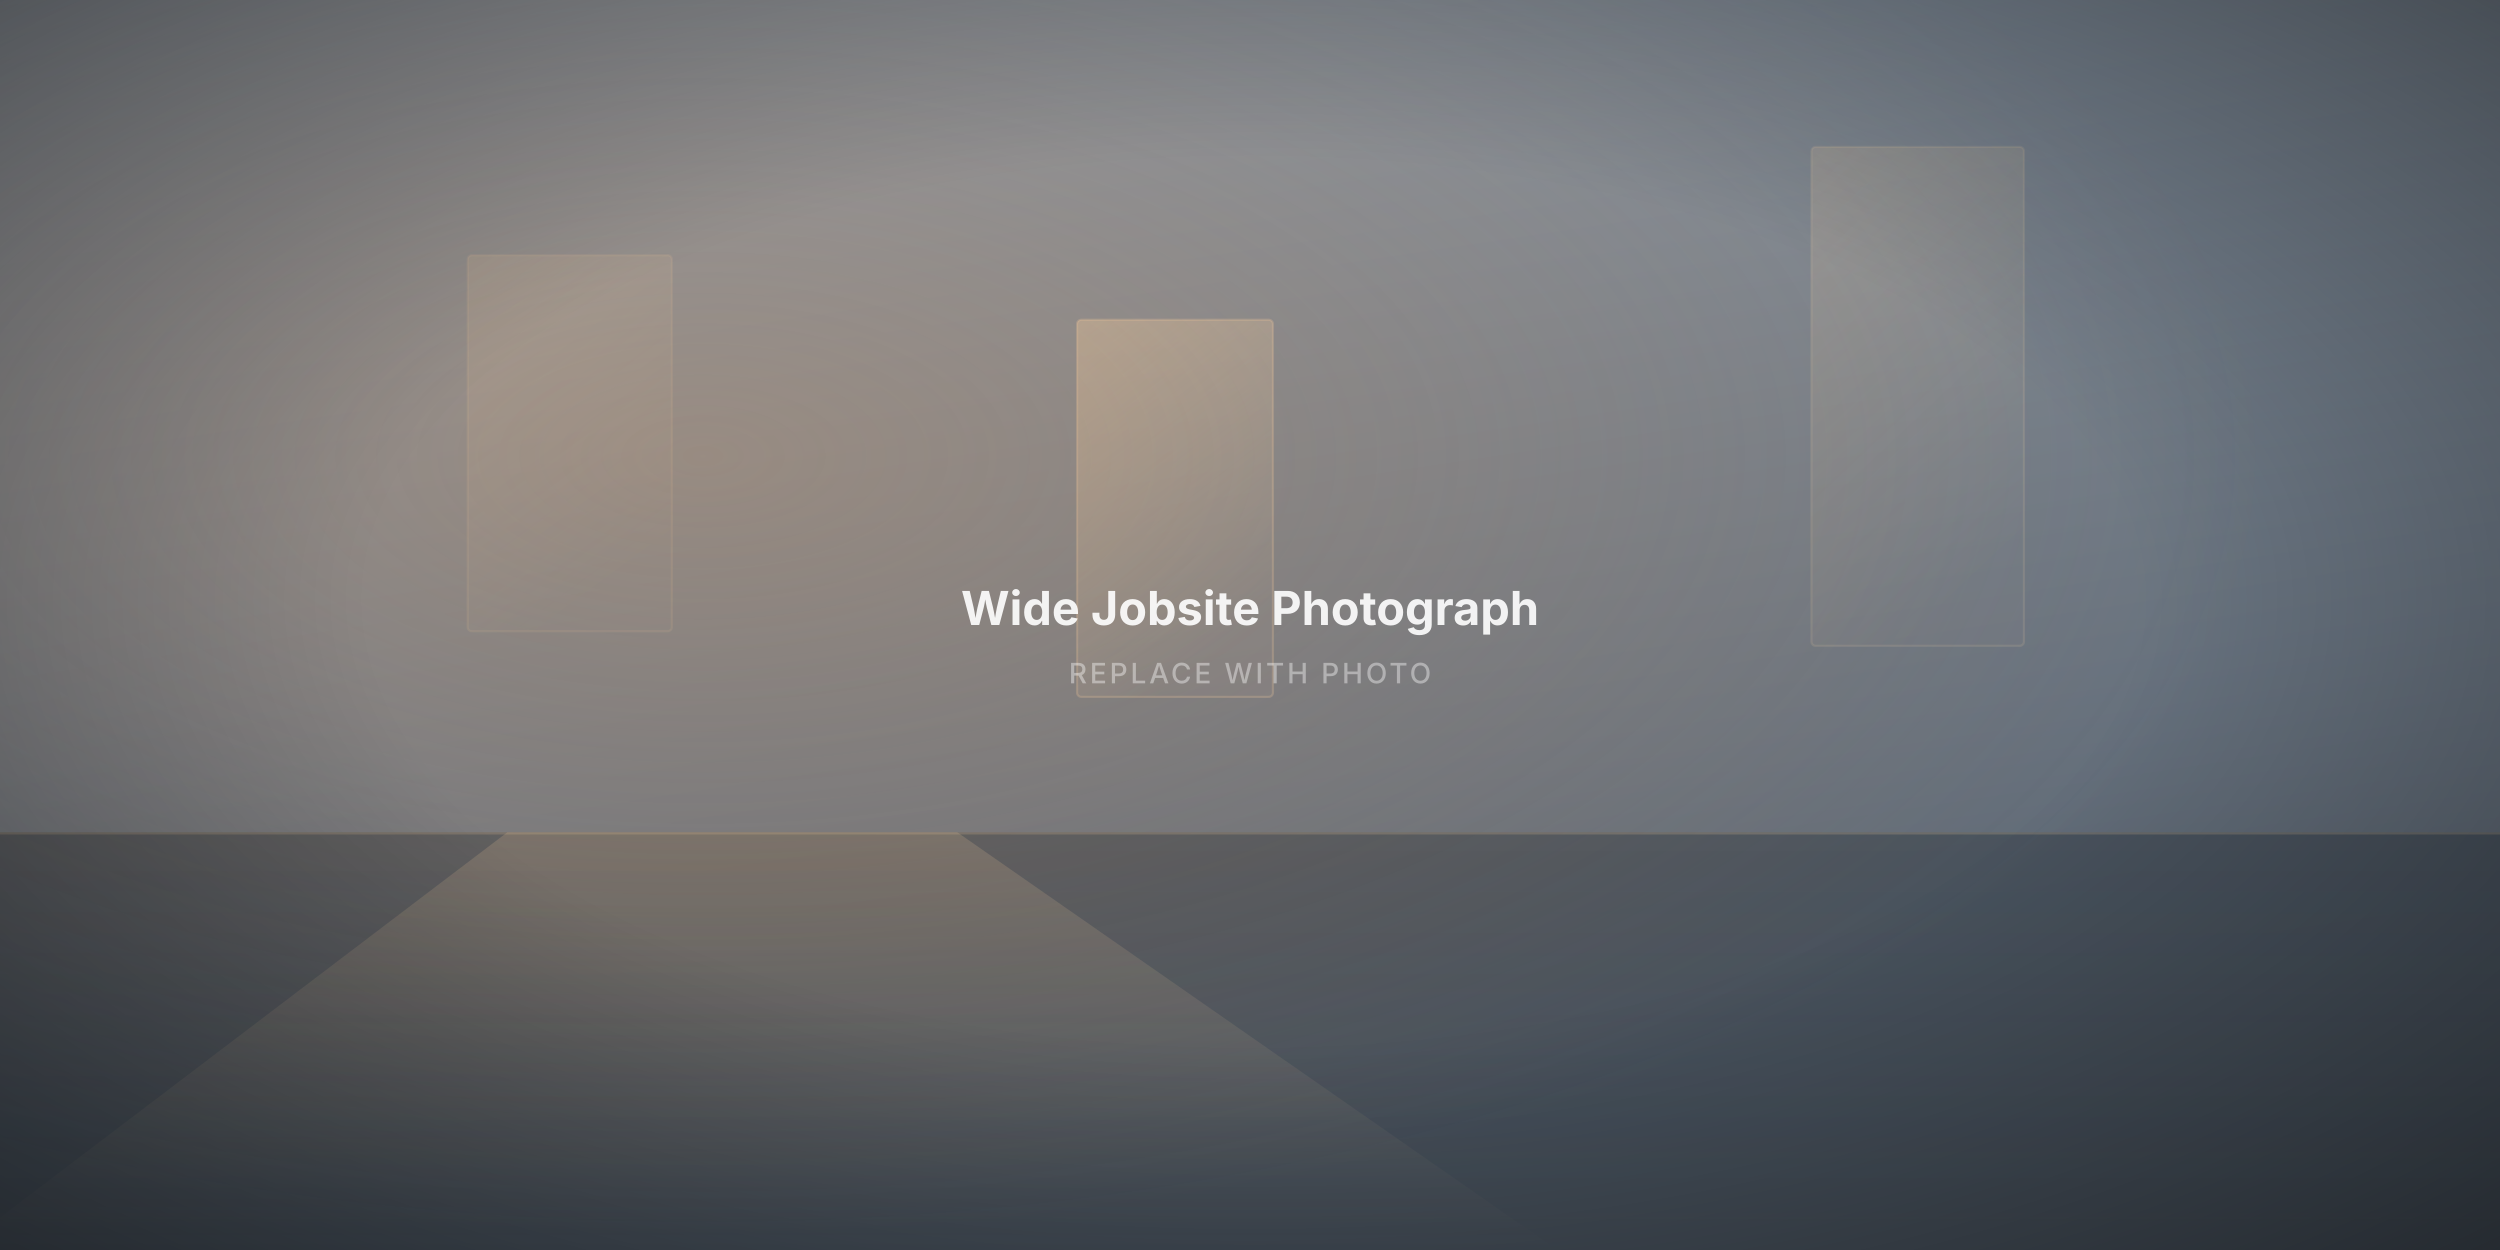
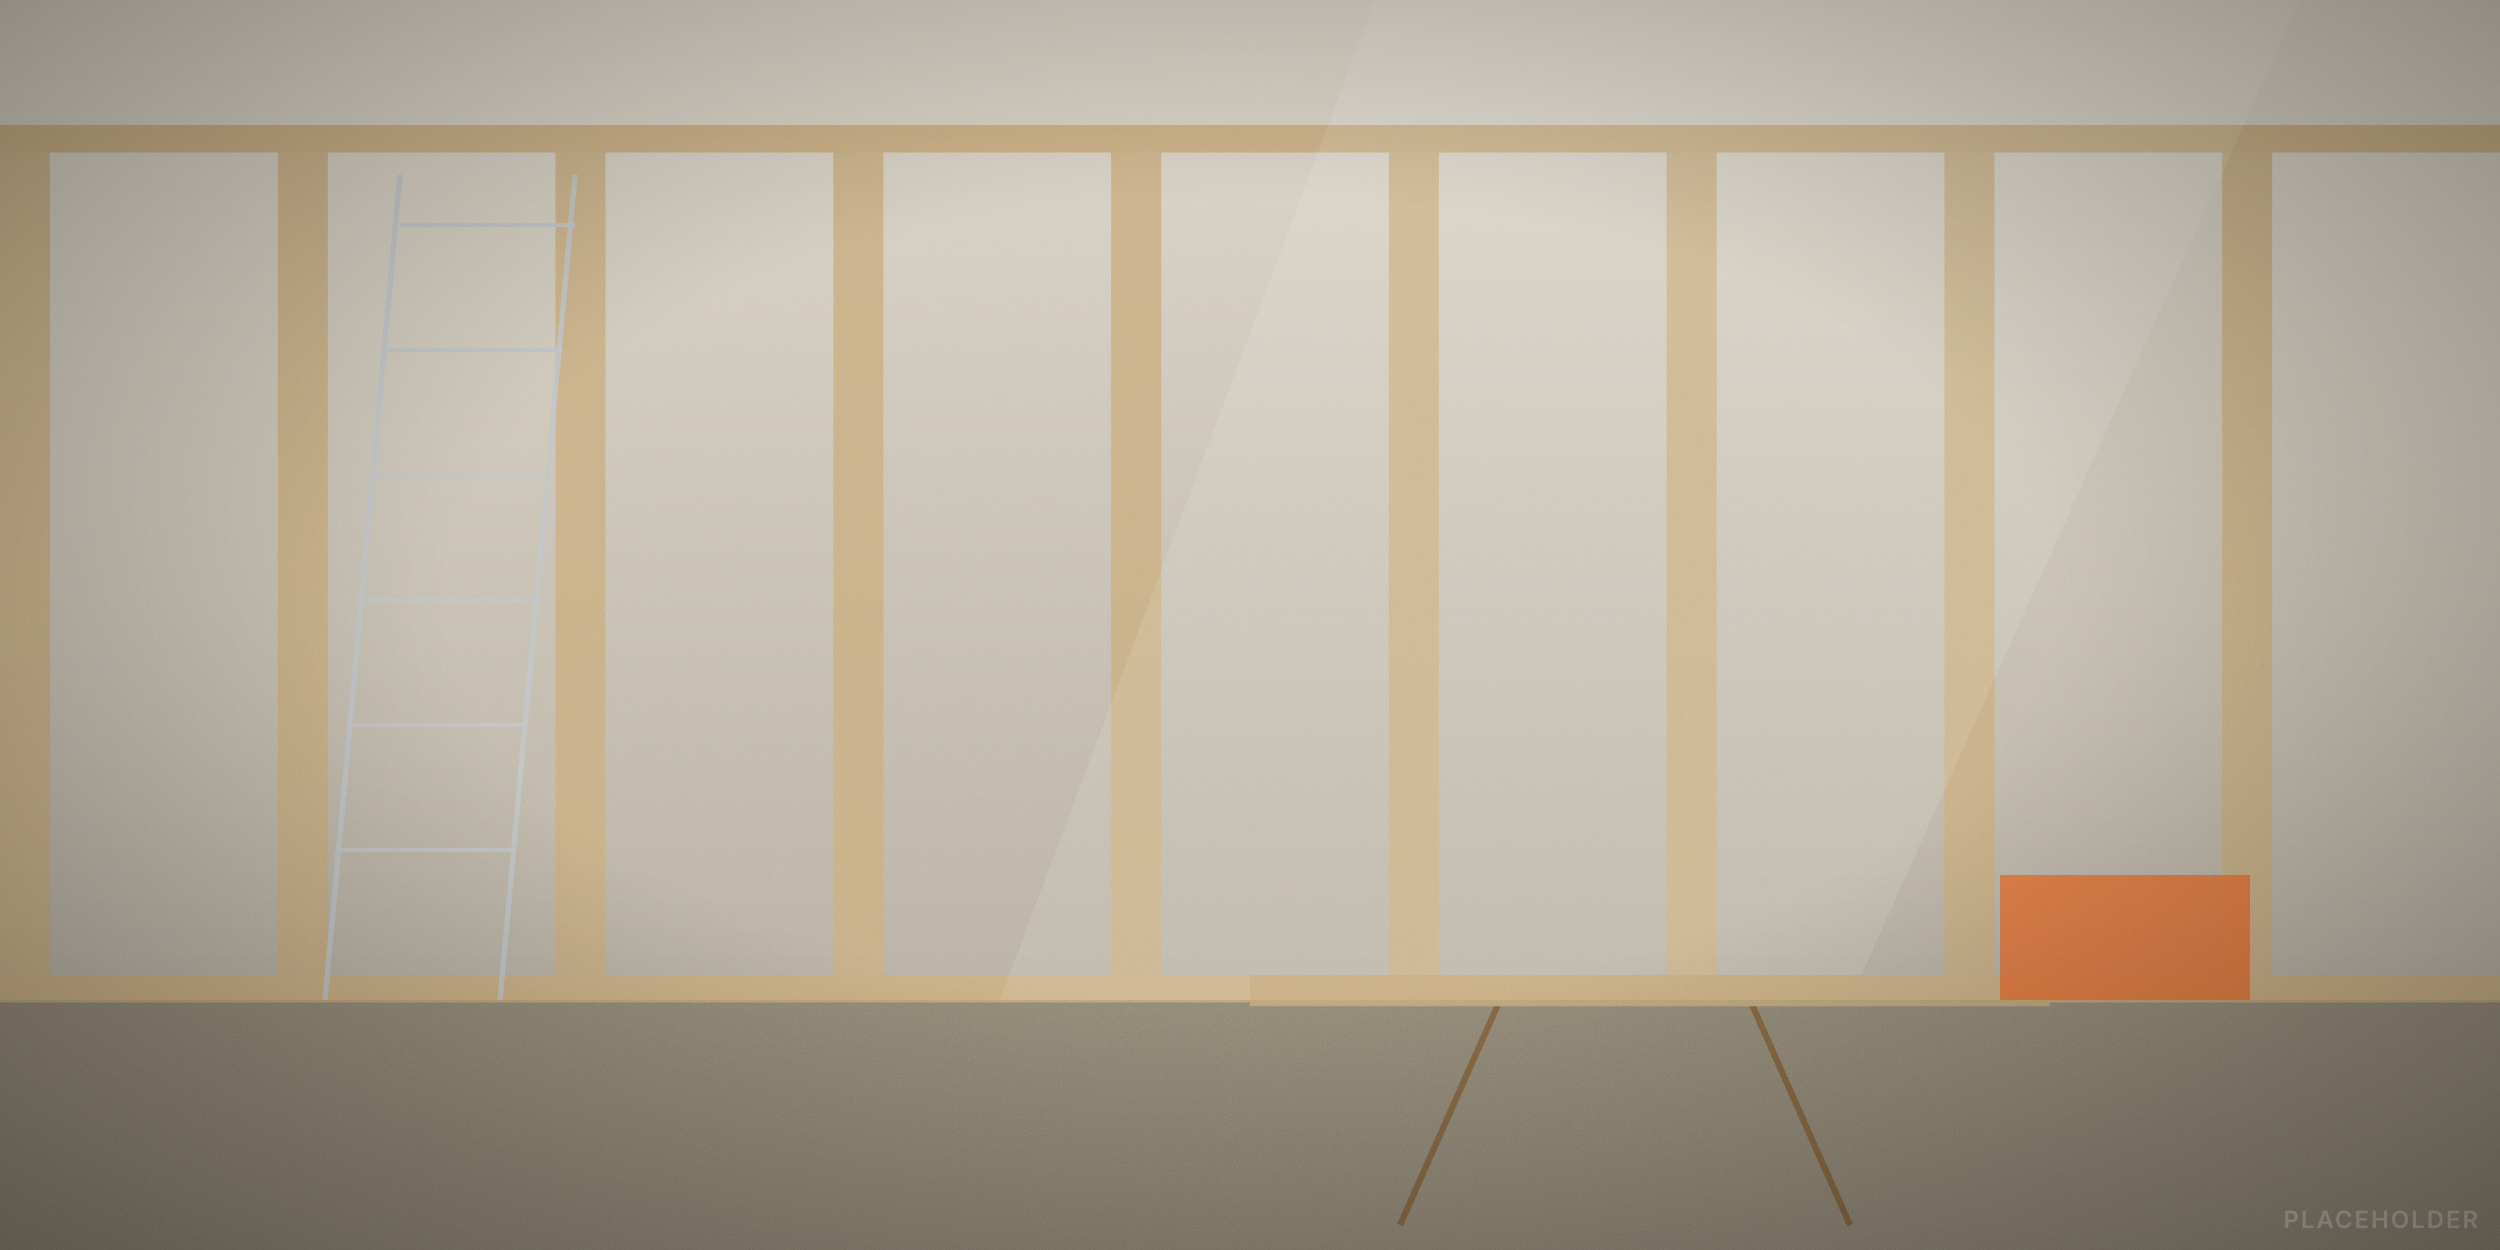
- <svg xmlns="http://www.w3.org/2000/svg" viewBox="0 0 2400 1200" width="2400" height="1200" role="img" aria-label="Wide Jobsite Photograph — placeholder image">
+ <svg xmlns="http://www.w3.org/2000/svg" viewBox="0 0 2400 1200" width="2400" height="1200" role="img" aria-label="Crew on site — illustrated placeholder">
  <defs>
-     <linearGradient id="wall-about-wide" x1="0" y1="0" x2="0.3" y2="1">
-       <stop offset="0" stop-color="#8A97A5" />
-       <stop offset="1" stop-color="#5A6470" />
+     <linearGradient id="wallj1445" x1="0" y1="0" x2="0" y2="1">
+       <stop offset="0" stop-color="#DCD5C8" stop-opacity="1" />
+       <stop offset="1" stop-color="#B8B0A2" stop-opacity="1" />
    </linearGradient>
-     <linearGradient id="floor-about-wide" x1="0" y1="0" x2="0" y2="1">
-       <stop offset="0" stop-color="#46505B" stop-opacity="0.92" />
-       <stop offset="1" stop-color="#46505B" />
-     </linearGradient>
-     <linearGradient id="pane-about-wide" x1="0" y1="0" x2="0.4" y2="1">
-       <stop offset="0" stop-color="#FFD9A8" stop-opacity="0.85" />
-       <stop offset="1" stop-color="#FFD9A8" stop-opacity="0.12" />
-     </linearGradient>
-     <linearGradient id="shaft-about-wide" x1="0" y1="0" x2="0" y2="1">
-       <stop offset="0" stop-color="#FFD9A8" stop-opacity="0.34" />
-       <stop offset="1" stop-color="#FFD9A8" stop-opacity="0" />
-     </linearGradient>
-     <radialGradient id="lamp-about-wide" cx="0.283" cy="0.366" r="0.62">
-       <stop offset="0" stop-color="#E8A263" stop-opacity="0.30" />
-       <stop offset="1" stop-color="#E8A263" stop-opacity="0" />
-     </radialGradient>
-     <radialGradient id="vig-about-wide" cx="0.5" cy="0.48" r="0.78">
-       <stop offset="0.45" stop-color="#000000" stop-opacity="0" />
-       <stop offset="1" stop-color="#000000" stop-opacity="0.55" />
+     <filter id="grj1445" x="0" y="0" width="100%" height="100%">
+       <feTurbulence type="fractalNoise" baseFrequency="0.9" numOctaves="3" seed="7" result="n" />
+       <feColorMatrix in="n" type="saturate" values="0" />
+       <feComponentTransfer>
+         <feFuncA type="linear" slope="0.5" />
+       </feComponentTransfer>
+     </filter>
+     <radialGradient id="vgj1445" cx="0.5" cy="0.48" r="0.76">
+       <stop offset="0.42" stop-color="#000" stop-opacity="0" />
+       <stop offset="1" stop-color="#000" stop-opacity="0.42" />
    </radialGradient>
  </defs>
-   <rect width="2400" height="1200" fill="url(#wall-about-wide)" />
-   <rect x="449" y="245" width="196" height="361" rx="4" fill="url(#pane-about-wide)" fill-opacity="0.18" />
-   <rect x="449" y="245" width="196" height="361" rx="4" fill="none" stroke="#FFD9A8" stroke-opacity="0.10" stroke-width="2.1" />
-   <rect x="1034" y="307" width="188" height="362" rx="4" fill="url(#pane-about-wide)" fill-opacity="0.40" />
-   <rect x="1034" y="307" width="188" height="362" rx="4" fill="none" stroke="#FFD9A8" stroke-opacity="0.22" stroke-width="2.1" />
-   <rect x="1739" y="141" width="204" height="479" rx="4" fill="url(#pane-about-wide)" fill-opacity="0.21" />
-   <rect x="1739" y="141" width="204" height="479" rx="4" fill="none" stroke="#FFD9A8" stroke-opacity="0.12" stroke-width="2.1" />
-   <rect y="799" width="2400" height="401" fill="url(#floor-about-wide)" />
-   <rect y="799" width="2400" height="2.1" fill="#FFD9A8" fill-opacity="0.18" />
-   <path d="M487 799 L919 799 L1495 1200 L-41 1200 Z" fill="url(#shaft-about-wide)" fill-opacity="0.5" />
-   <rect width="2400" height="1200" fill="url(#lamp-about-wide)" />
-   <rect width="2400" height="1200" fill="url(#vig-about-wide)" />
-   <text x="1200" y="600" text-anchor="middle" font-family="Inter, Helvetica, Arial, sans-serif" font-size="45" font-weight="650" fill="#FFFFFF" fill-opacity="0.90">Wide Jobsite Photograph</text>
-   <text x="1200" y="656" text-anchor="middle" font-family="Inter, Helvetica, Arial, sans-serif" font-size="27" font-weight="500" letter-spacing="2.7" fill="#FFFFFF" fill-opacity="0.40">REPLACE WITH PHOTO</text>
+   <rect x="0.0" y="0.0" width="2400.0" height="960.0" fill="url(#wallj1445)" />
+   <rect x="0.0" y="960.0" width="2400.0" height="240.0" fill="#9A8F7C" />
+   <rect x="0.0" y="120.0" width="48.0" height="840.0" fill="#C9AE82" fill-opacity="0.900" />
+   <rect x="266.7" y="120.0" width="48.0" height="840.0" fill="#C9AE82" fill-opacity="0.900" />
+   <rect x="533.3" y="120.0" width="48.0" height="840.0" fill="#C9AE82" fill-opacity="0.900" />
+   <rect x="800.0" y="120.0" width="48.0" height="840.0" fill="#C9AE82" fill-opacity="0.900" />
+   <rect x="1066.7" y="120.0" width="48.0" height="840.0" fill="#C9AE82" fill-opacity="0.900" />
+   <rect x="1333.3" y="120.0" width="48.0" height="840.0" fill="#C9AE82" fill-opacity="0.900" />
+   <rect x="1600.0" y="120.0" width="48.0" height="840.0" fill="#C9AE82" fill-opacity="0.900" />
+   <rect x="1866.7" y="120.0" width="48.0" height="840.0" fill="#C9AE82" fill-opacity="0.900" />
+   <rect x="2133.3" y="120.0" width="48.0" height="840.0" fill="#C9AE82" fill-opacity="0.900" />
+   <rect x="0.0" y="120.0" width="2400.0" height="26.4" fill="#C9AE82" />
+   <rect x="0.0" y="936.0" width="2400.0" height="26.4" fill="#C9AE82" />
+   <polygon points="1320.0,0.0 2208.0,0.0 1776.0,960.0 960.0,960.0" fill="#FFFFFF" fill-opacity="0.100" />
+   <line x1="384.0" y1="168.0" x2="312.0" y2="960.0" stroke="#C0C3C6" stroke-width="5.00" stroke-opacity="0.900" stroke-linecap="butt" />
+   <line x1="552.0" y1="168.0" x2="480.0" y2="960.0" stroke="#C0C3C6" stroke-width="5.00" stroke-opacity="0.900" stroke-linecap="butt" />
+   <line x1="384.0" y1="216.0" x2="552.0" y2="216.0" stroke="#C0C3C6" stroke-width="4.00" stroke-opacity="0.900" stroke-linecap="butt" />
+   <line x1="372.0" y1="336.0" x2="540.0" y2="336.0" stroke="#C0C3C6" stroke-width="4.00" stroke-opacity="0.900" stroke-linecap="butt" />
+   <line x1="360.0" y1="456.0" x2="528.0" y2="456.0" stroke="#C0C3C6" stroke-width="4.00" stroke-opacity="0.900" stroke-linecap="butt" />
+   <line x1="348.0" y1="576.0" x2="516.0" y2="576.0" stroke="#C0C3C6" stroke-width="4.00" stroke-opacity="0.900" stroke-linecap="butt" />
+   <line x1="336.0" y1="696.0" x2="504.0" y2="696.0" stroke="#C0C3C6" stroke-width="4.00" stroke-opacity="0.900" stroke-linecap="butt" />
+   <line x1="324.0" y1="816.0" x2="492.0" y2="816.0" stroke="#C0C3C6" stroke-width="4.00" stroke-opacity="0.900" stroke-linecap="butt" />
+   <line x1="1440.0" y1="960.0" x2="1344.0" y2="1176.0" stroke="#8A6A45" stroke-width="6.00" stroke-opacity="0.950" stroke-linecap="butt" />
+   <line x1="1680.0" y1="960.0" x2="1776.0" y2="1176.0" stroke="#8A6A45" stroke-width="6.00" stroke-opacity="0.950" stroke-linecap="butt" />
+   <rect x="1200.0" y="936.0" width="768.0" height="30.0" fill="#C9AE82" />
+   <rect x="1920.0" y="840.0" width="240.0" height="120.0" fill="#E2743B" fill-opacity="0.900" />
+   <rect x="0.0" y="960.0" width="2400.0" height="240.0" fill="#000" fill-opacity="0.060" />
+   <text x="2379" y="1179" text-anchor="end" font-family="Inter, Helvetica, Arial, sans-serif" font-size="23" font-weight="600" letter-spacing="1.9" fill="#FFFFFF" fill-opacity="0.34">PLACEHOLDER</text>
+   <rect width="2400" height="1200" filter="url(#grj1445)" opacity="0.5" style="mix-blend-mode:overlay" />
+   <rect width="2400" height="1200" fill="url(#vgj1445)" />
</svg>
